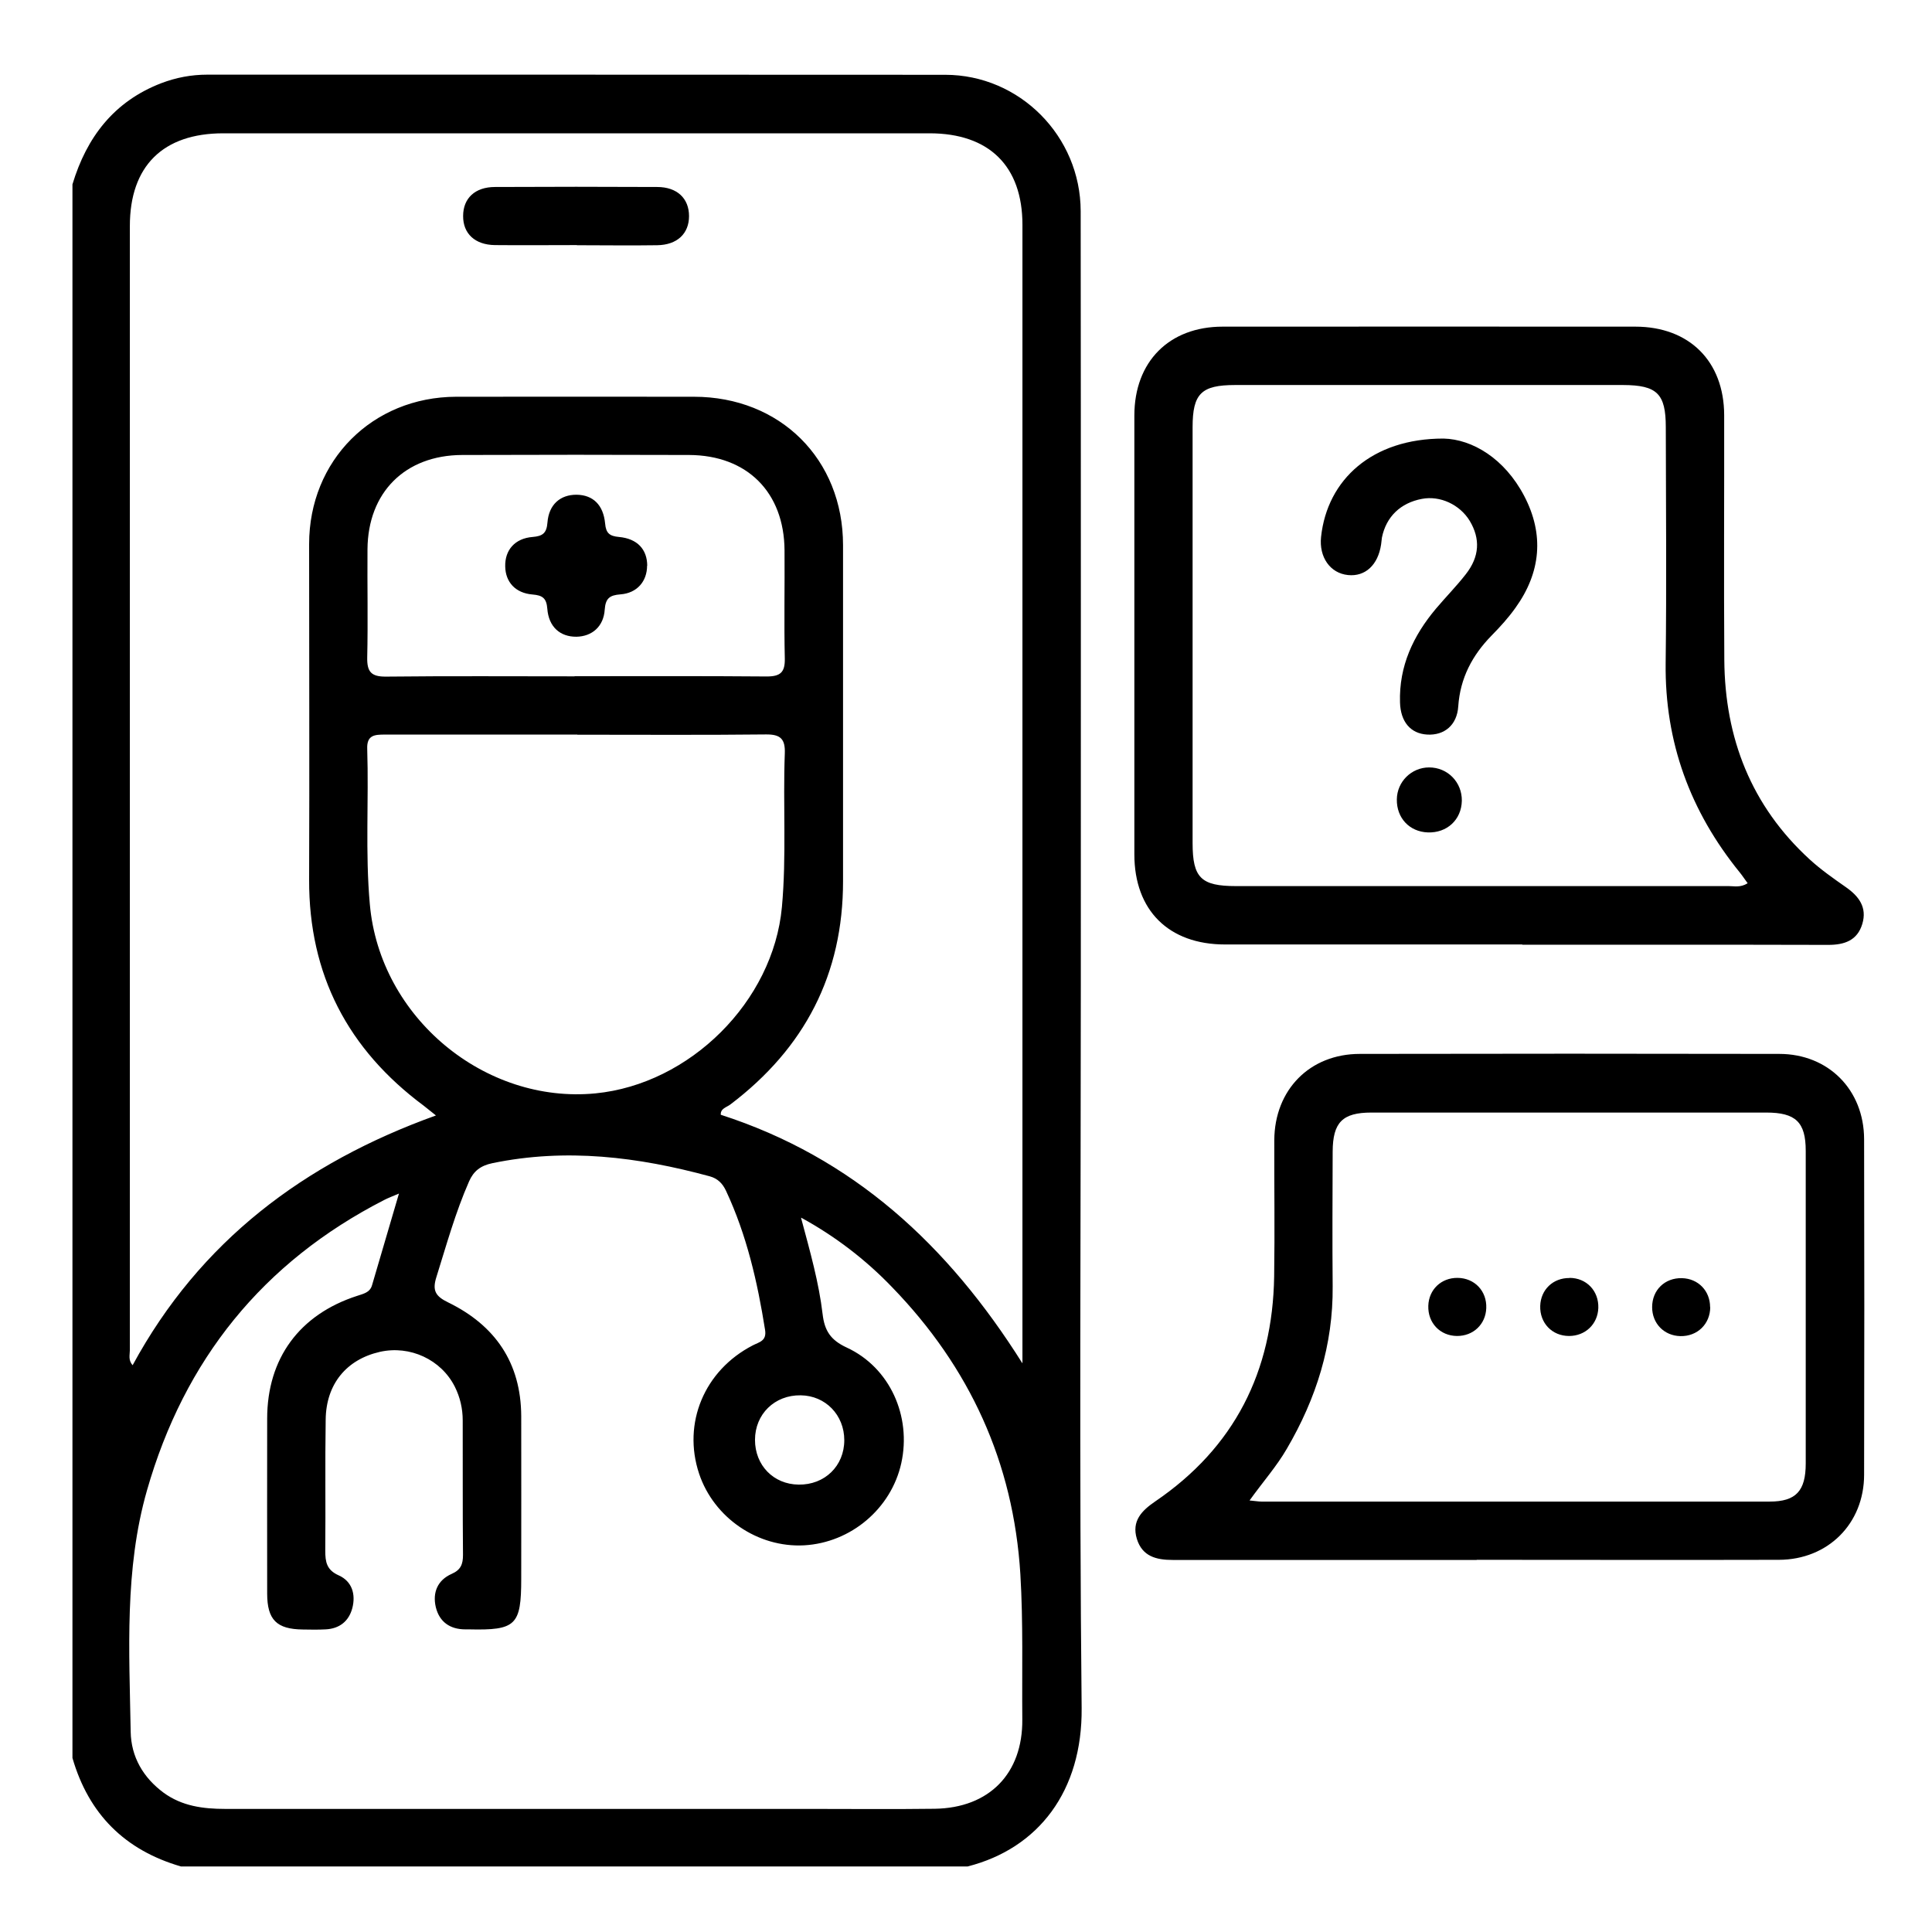
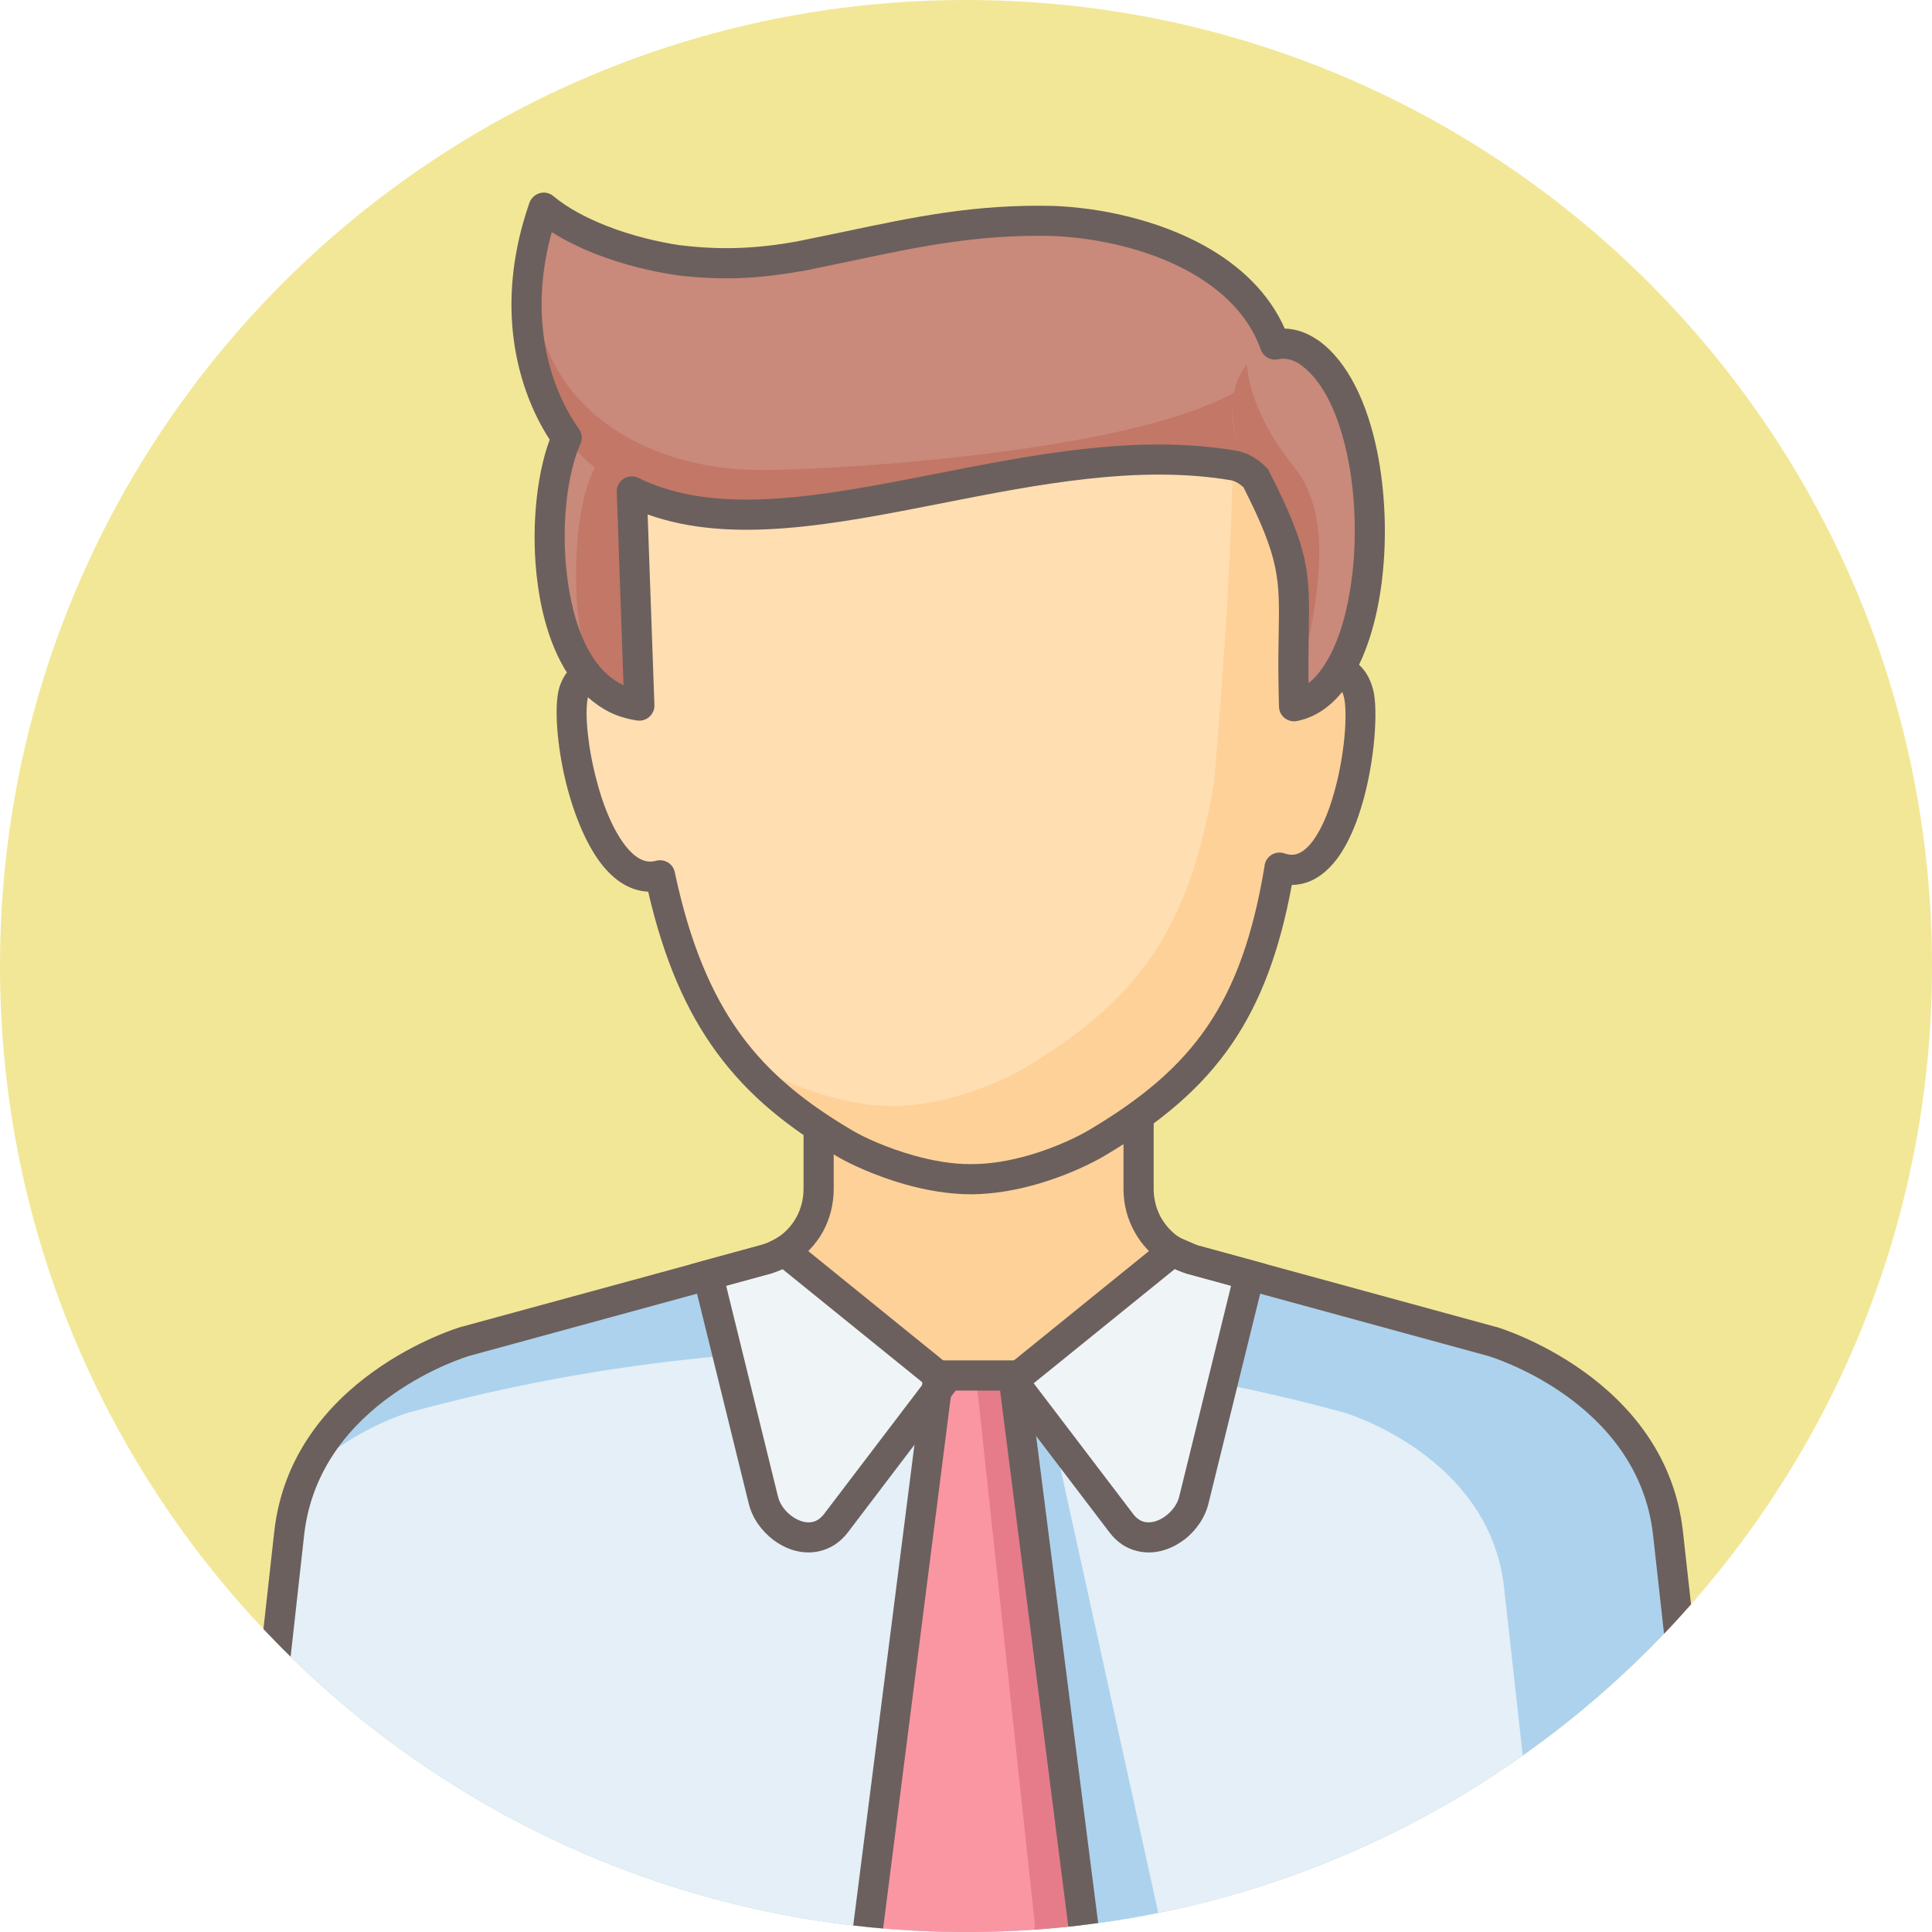
- <svg xmlns="http://www.w3.org/2000/svg" id="Layer_1" data-name="Layer 1" viewBox="0 0 140 140">
+ <svg xmlns="http://www.w3.org/2000/svg" fill-rule="evenodd" clip-rule="evenodd" image-rendering="optimizeQuality" shape-rendering="geometricPrecision" text-rendering="geometricPrecision" viewBox="0 0 14027 14027" width="256" height="256">
  <defs>
-     <style>{".cls-11{stroke:#000;stroke-miterlimit:10;stroke-width:2px}"}</style>
+     <clipPath id="a">
+       <path d="M7014 0c3873,0 7013,3140 7013,7014 0,3873 -3140,7013 -7013,7013 -3874,0 -7014,-3140 -7014,-7013 0,-3874 3140,-7014 7014,-7014z" fill="#000000" class="color000 svgShape" />
+     </clipPath>
  </defs>
-   <path d="M5.25 13.36c1.03-3.42 3.01-6.01 6.43-7.33 1.08-.41 2.18-.62 3.34-.62 17.82 0 35.65 0 53.47.01 5.4 0 9.81 4.45 9.82 9.88.02 18.71.01 37.42.01 56.13 0 17.44-.12 34.89.06 52.33.06 6.02-3.12 10.18-8.26 11.49H13.11c-4.06-1.18-6.68-3.79-7.86-7.86V13.36Zm68.84 85.4V16.29c0-4.26-2.42-6.63-6.73-6.63H16.18c-4.37 0-6.77 2.37-6.77 6.72v81.46c0 .34-.13.72.2 1.09 4.87-8.98 12.42-14.66 21.98-18.1-.43-.35-.66-.53-.89-.71-5.49-4.08-8.32-9.49-8.3-16.37.03-8.11 0-16.22 0-24.32 0-6.07 4.59-10.66 10.65-10.68 5.74-.01 11.49 0 17.23 0 6.26 0 10.81 4.53 10.81 10.76v24.32c.01 6.78-2.79 12.13-8.16 16.2-.27.21-.73.29-.7.75 9.58 3.09 16.45 9.42 21.85 18Zm-16.04-10.5c.66 2.46 1.29 4.68 1.56 6.97.14 1.2.58 1.88 1.75 2.42 3.13 1.45 4.7 4.98 3.95 8.38-.73 3.29-3.65 5.76-7.04 5.95-3.35.18-6.54-1.99-7.61-5.19-1.22-3.66.38-7.49 3.89-9.3.46-.24 1.02-.31.89-1.12-.55-3.47-1.33-6.87-2.83-10.08-.25-.53-.6-.89-1.18-1.05-5.19-1.41-10.41-2.06-15.76-.95-.85.18-1.35.57-1.68 1.32-.99 2.25-1.64 4.61-2.37 6.94-.31.98-.05 1.39.86 1.83 3.4 1.66 5.27 4.37 5.29 8.23.01 3.93 0 7.85 0 11.78 0 3.39-.38 3.76-3.8 3.68h-.25c-1.11 0-1.88-.54-2.14-1.61-.25-1.06.13-1.96 1.15-2.41.66-.29.82-.7.82-1.37-.03-3.25-.01-6.5-.02-9.75 0-.86-.19-1.68-.57-2.44-.99-1.97-3.25-3.02-5.43-2.53-2.42.55-3.9 2.33-3.93 4.91-.05 3.17 0 6.33-.03 9.5 0 .82.1 1.4.98 1.79.96.43 1.24 1.37.98 2.37-.25.95-.93 1.49-1.93 1.54-.55.03-1.1.02-1.65.01-1.9-.02-2.59-.7-2.59-2.61-.01-4.22 0-8.45 0-12.67 0-4.36 2.34-7.55 6.53-8.9.45-.15.92-.24 1.07-.77.64-2.16 1.27-4.32 1.95-6.64-.47.2-.79.32-1.08.47-8.79 4.51-14.47 11.57-17.18 21.04-1.64 5.74-1.28 11.63-1.18 17.49.03 1.81.9 3.32 2.39 4.42 1.33.97 2.86 1.17 4.45 1.17h42.31c3.04 0 6.08.03 9.12-.01 3.94-.06 6.38-2.55 6.34-6.48-.03-3.5.07-7-.14-10.51-.5-8.12-3.68-15.01-9.29-20.8a27.18 27.18 0 0 0-6.59-5.04ZM41.83 53.23H27.9c-.75 0-1.33.03-1.29 1.04.12 3.75-.15 7.5.19 11.26.73 8.23 8.36 14.48 16.35 13.7 6.84-.67 12.88-6.65 13.51-13.5.34-3.71.07-7.42.21-11.13.04-1.05-.31-1.39-1.36-1.38-4.56.05-9.12.02-13.67.02Zm-.2-4.23c4.64 0 9.28-.02 13.93.02.99 0 1.33-.3 1.31-1.3-.06-2.62 0-5.23-.02-7.85-.03-4.2-2.71-6.88-6.91-6.9-5.49-.02-10.97-.02-16.46 0-4.13.02-6.82 2.71-6.85 6.83-.02 2.62.04 5.23-.02 7.85-.02 1.04.3 1.39 1.36 1.38 4.56-.05 9.11-.02 13.67-.02Zm16.24 58.58c1.89.03 3.31-1.35 3.31-3.22 0-1.82-1.36-3.23-3.16-3.25-1.88-.03-3.31 1.36-3.31 3.23 0 1.84 1.34 3.22 3.16 3.24ZM110.31 68.44H88.77c-4.08 0-6.57-2.47-6.57-6.53v-31.8c0-3.9 2.52-6.44 6.4-6.44 9.97-.01 19.93 0 29.9 0 3.91 0 6.43 2.51 6.44 6.41.01 5.91-.03 11.82.01 17.74.04 5.67 1.95 10.58 6.19 14.46.81.74 1.71 1.37 2.61 2 .95.66 1.56 1.47 1.2 2.67-.36 1.2-1.29 1.52-2.47 1.52-7.39-.02-14.78-.01-22.17-.01ZM126.64 64c-.23-.31-.39-.56-.57-.78-3.59-4.42-5.44-9.44-5.37-15.17.07-5.7.02-11.39.01-17.09 0-2.43-.63-3.05-3.09-3.06H89.51c-2.46 0-3.09.62-3.09 3.06v30.13c0 2.52.61 3.12 3.15 3.12h35.7c.41 0 .84.12 1.36-.2ZM107.01 113.04H84.98c-1.2 0-2.21-.26-2.6-1.53-.39-1.29.35-2.04 1.33-2.71 5.75-3.91 8.51-9.42 8.62-16.3.05-3.29 0-6.58.01-9.88.02-3.65 2.57-6.25 6.2-6.25 10.13-.02 20.26-.02 30.39 0 3.56 0 6.14 2.6 6.15 6.18.02 8.1.02 16.21 0 24.31 0 3.55-2.62 6.16-6.17 6.17-7.3.02-14.6 0-21.91 0Zm-16.46-4.31c.44.04.65.08.85.08h36.84c1.9 0 2.61-.77 2.61-2.76V83.39c0-2.08-.73-2.77-2.86-2.77H99.38c-2.1 0-2.8.71-2.81 2.83-.01 3.25-.03 6.5 0 9.75.04 4.26-1.19 8.14-3.32 11.78-.74 1.28-1.72 2.38-2.71 3.76Z" className="cls-11" />
-   <path d="M41.8 17.76c-1.98 0-3.96.02-5.94 0-1.45-.02-2.31-.84-2.3-2.11 0-1.28.86-2.1 2.31-2.1 3.92-.02 7.84-.02 11.75 0 1.45 0 2.31.83 2.31 2.11 0 1.27-.86 2.09-2.31 2.11-1.94.03-3.88 0-5.81 0ZM46.89 40.99c0 1.13-.72 1.99-1.93 2.08-.79.06-1.08.29-1.14 1.11-.08 1.22-.92 1.94-2.05 1.96-1.18.01-2.01-.71-2.11-2.03-.06-.77-.35-.97-1.07-1.03-1.24-.1-1.96-.9-1.98-2.03-.03-1.19.7-2.04 1.99-2.14.73-.06 1.01-.28 1.07-1.04.1-1.31.93-2.03 2.12-2.02 1.17.02 1.93.72 2.06 2.09.06.7.33.91 1 .97 1.34.12 2.05.91 2.05 2.09ZM104.61 31.78c2.07.05 4.41 1.43 5.84 4.16 1.46 2.79 1.21 5.54-.63 8.1-.51.72-1.11 1.38-1.73 2.01-1.41 1.44-2.28 3.09-2.42 5.14-.09 1.36-1.01 2.11-2.25 2.04-1.21-.07-1.93-.93-1.97-2.33-.08-2.63.96-4.84 2.61-6.8.71-.84 1.48-1.62 2.15-2.48 1.01-1.28 1.07-2.58.29-3.88-.72-1.18-2.15-1.84-3.46-1.59-1.55.29-2.59 1.29-2.9 2.8-.03.16-.03.34-.06.5-.22 1.49-1.15 2.35-2.4 2.22-1.29-.13-2.11-1.3-1.95-2.77.45-4.16 3.71-7.12 8.86-7.12ZM105.93 58.03c-.03 1.37-1.07 2.34-2.47 2.29-1.33-.05-2.26-1.05-2.24-2.39a2.345 2.345 0 0 1 2.34-2.32c1.34 0 2.39 1.07 2.37 2.42ZM105.58 96.81c-1.23-.01-2.12-.95-2.08-2.19.04-1.18.94-2.03 2.12-2.02 1.23.01 2.13.95 2.08 2.19-.04 1.17-.94 2.03-2.13 2.02ZM113.73 92.6c1.23 0 2.13.94 2.09 2.18-.04 1.17-.94 2.03-2.12 2.03-1.23 0-2.13-.94-2.09-2.18.04-1.18.93-2.03 2.12-2.02ZM123.93 94.71c0 1.23-.93 2.14-2.17 2.11-1.18-.03-2.04-.92-2.04-2.1 0-1.24.92-2.13 2.16-2.1 1.18.03 2.04.92 2.04 2.1Z" className="cls-11" />
+   <path fill="#f2e796" d="M7014 0c3873,0 7013,3140 7013,7014 0,3873 -3140,7013 -7013,7013 -3874,0 -7014,-3140 -7014,-7013 0,-3874 3140,-7014 7014,-7014z" class="colorf2e796 svgShape" />
+   <g clip-path="url(#a)" fill="#000000" class="color000 svgShape">
+     <path fill="#fed198" d="M8266 8101l0 530c0,190 96,358 250,453l-1162 940 -498 0 -1162 -940c154,-95 250,-262 250,-453l0 -448c63,42 128,83 197,123 124,74 523,256 911,256 396,-1 782,-188 910,-263 109,-65 210,-130 304,-198z" class="colorfed198 svgShape" />
+     <path fill="#fed198" d="M4588 3518c75,-2178 4763,-2371 4838,0 0,520 -5,977 -19,1382 126,-76 411,-112 460,153 56,300 -115,1406 -577,1247 -171,1038 -544,1534 -1328,1999 -128,75 -514,262 -910,263 -388,0 -787,-182 -911,-256 -699,-411 -1124,-892 -1349,-1951 -464,124 -692,-985 -633,-1306 42,-222 320,-229 460,-181 -21,-398 -31,-845 -31,-1350z" class="colorfed198 svgShape" />
+     <path fill="#ffdeb2" d="M4588 3518c60,-1743 3072,-2214 4313,-1119 32,120 51,247 56,382 0,1014 -57,1884 -142,2895 -178,1080 -566,1597 -1383,2081 -132,78 -534,272 -946,273 -404,1 -819,-189 -948,-265 -69,-41 -134,-81 -197,-123 -249,-314 -428,-717 -549,-1287 -464,124 -692,-985 -633,-1306 42,-222 320,-229 460,-181 -21,-398 -31,-845 -31,-1350z" class="colorffdeb2 svgShape" />
+     <path fill="#c9897b" d="M3995 3927c0,1166 647,1196 647,1196l-56 -1557c-22,-630 -326,-770 -489,-346 -61,157 -102,391 -102,707z" class="colorc9897b svgShape" />
+     <path fill="#c27767" d="M4334 4976c156,140 308,147 308,147l-56 -1557c-4,-133 -22,-244 -48,-332 -88,-20 -184,58 -254,239 -60,157 -101,392 -101,707 0,366 64,620 151,796z" class="colorc27767 svgShape" />
+     <path fill="#c27767" d="M9426 4055c0,0 -185,-627 -471,-675 -1677,-285 -3635,975 -4715,-54 -271,-259 -603,-932 -293,-1818 0,0 673,576 1858,352 431,-81 2309,-653 3160,226 387,401 404,707 461,1432l0 537z" class="colorc27767 svgShape" />
+     <path fill="#c9897b" d="M3947 1508c0,0 673,576 1858,352 431,-81 2309,-653 3160,226 86,89 233,251 292,416 -45,741 -3219,920 -3771,910 -992,-17 -1870,-668 -1539,-1904z" class="colorc9897b svgShape" />
+     <path fill="#add2ed" d="M8516 9084c44,27 92,48 144,62l2176 594c0,0 1158,342 1275,1394l250 2261c21,187 -33,355 -158,495 -125,139 -286,211 -474,211 -2912,0 -6335,0 -9248,0 -188,0 -349,-72 -474,-211 -125,-140 -179,-309 -158,-495l250 -2261c117,-1052 1275,-1394 1275,-1394l2176 -594c52,-14 100,-35 144,-62l1162 940 498 0 1162 -940z" class="coloradd2ed svgShape" />
+     <path fill="#e4eff7" d="M10934 14101l-8453 0c-188,0 -349,-72 -474,-211 -125,-140 -179,-308 -158,-495l251 -2261c17,-159 58,-301 116,-429 335,-327 749,-449 749,-449 1201,-328 2417,-481 3632,-458l259 226 498 0 226 -170c730,71 1457,205 2180,402 0,0 1054,311 1160,1269l229 2059c18,170 -31,323 -145,450 -22,25 -45,47 -70,67z" class="colore4eff7 svgShape" />
+     <polygon fill="#add2ed" points="7172 10024 6653 14101 8456 14101 7551 9986 7404 9986 7354 10024" class="coloradd2ed svgShape" />
+     <path fill="#c9897b" d="M9394 5128c-29,-1112 108,-921 -380,-1854 -220,-419 129,-971 494,-713 622,440 576,2428 -114,2567z" class="colorc9897b svgShape" />
+     <path fill="#c27767" d="M9394 5128c-29,-1112 108,-921 -380,-1854 -73,-139 -118,-443 40,-628 1,1 -1,322 337,738 339,415 140,1128 3,1744z" class="colorc27767 svgShape" />
+     <path fill="#eff4f7" d="M5694 9084l0 0 865 700 297 240-786 1034c-168 221-474 54-528-168l-401-1632 409-112c52-14 100-35 144-62zM8516 9084l0 0-1162 940 786 1034c168 221 474 54 528-168l402-1632-410-112c-52-14-100-35-144-62z" class="coloreff4f7 svgShape" />
+     <polygon fill="#fa96a2" points="6813 9986 6289 14101 7085 15162 7881 14101 7357 9986" class="colorfa96a2 svgShape" />
+     <polygon fill="#e67c89" points="7127 10378 7515 13988 7458 14101 7085 15162 7881 14101 7364 10037 7361 10018 7357 9986 7085 9986 7089 10024" class="colore67c89 svgShape" />
+     <path fill="#6b605d" fill-rule="nonzero" d="M5637 8991c61,-38 111,-91 145,-153 33,-61 52,-131 52,-207l0 -448 219 0 0 448c0,113 -28,220 -79,313 -53,94 -129,174 -223,232l-114 -185zm2739 -890l0 530c0,75 19,146 52,207 35,62 84,115 145,153l-114 185c-94,-58 -170,-138 -222,-233 -52,-93 -80,-199 -80,-312l0 -530 219 0z" class="color6b605d svgShape" />
+     <path fill="#6b605d" fill-rule="nonzero" d="M9683 4966c-56,-22 -84,-86 -62,-142 22,-56 85,-84 142,-62 54,21 103,55 142,106 32,43 57,98 70,165 31,170 -2,573 -112,890 -40,118 -92,227 -156,313 -73,96 -161,163 -266,183 -21,4 -41,6 -62,6 -89,481 -226,847 -433,1151 -222,326 -523,577 -929,817 -81,48 -263,140 -487,204l0 0c-146,42 -311,73 -478,74 -165,0 -330,-30 -477,-71 -223,-63 -409,-152 -489,-199 -362,-213 -653,-445 -885,-763 -218,-298 -380,-668 -495,-1164 -17,-1 -34,-3 -51,-6 -140,-26 -255,-131 -345,-277 -81,-131 -144,-297 -189,-463 -72,-271 -96,-554 -69,-698 9,-50 27,-92 50,-128 2,-3 5,-7 7,-10 25,-35 56,-64 91,-87 51,-33 118,-18 151,32 33,51 19,119 -32,151 -12,8 -22,18 -31,29l-3 5c-8,13 -15,29 -18,47 -22,118 1,361 66,603 39,148 94,294 163,404 59,96 127,163 198,177 22,4 44,3 69,-3l6 -2c60,-12 118,25 130,84 109,514 266,886 478,1178 211,290 482,504 819,702 70,41 235,120 438,177 131,37 276,64 418,63 144,0 288,-27 417,-64l1 0 0 0c200,-58 363,-140 436,-183 379,-225 657,-455 859,-752 203,-297 333,-665 416,-1164 0,-9 2,-17 5,-25 20,-57 82,-88 139,-68 29,10 54,12 76,8 47,-9 91,-45 131,-99 48,-65 90,-153 124,-253 98,-285 131,-636 104,-779 -6,-32 -16,-55 -29,-72 -13,-17 -29,-28 -48,-35zm-4920 1284l1 -1 -1 1z" class="color6b605d svgShape" />
+     <path fill="#6b605d" fill-rule="nonzero" d="M4406 4894c40 35 78 61 119 81l2 1-49-1405c-2-60 45-111 106-112 18-1 36 3 51 11l0 0c573 282 1343 130 2160-30 716-141 1467-289 2179-168 31 5 61 15 90 28l0 0 0 0c27 13 53 29 78 48 8 6 17 13 25 21l2 1 0 1 1 0c8 7 15 14 22 21 9 8 16 18 21 28l0 0c299 585 296 743 289 1176-1 95-3 205-2 337l1 27c36-29 69-65 99-108 113-159 185-403 217-675l1-3c32-278 22-580-32-848l0 0 0 0c-61-302-175-558-341-676l-6-5c-28-18-55-30-81-36-26-6-52-6-76-1-55 13-110-18-128-70l0 0c-88-248-281-432-516-563-305-170-681-249-999-262l-1 0c-540-12-968 78-1454 181-121 25-246 52-357 74-3 0-7 1-10 1-154 27-299 44-444 50-150 5-299-1-455-20l-9-2c-177-25-385-76-579-151-115-45-225-98-324-161-71 257-86 493-65 701 31 311 142 560 262 728 26 36 27 81 8 116l-4 9 0 0-8 21-2 4c-90 238-123 606-76 948 38 282 129 542 285 682l0 0zm23 278c-58-29-112-66-166-114l0 0-1 0c-200-179-314-487-358-816-51-374-13-782 87-1050-125-192-235-460-268-785-27-272 0-586 119-929 4-14 11-28 22-40 39-47 108-53 154-14 105 88 243 160 391 218 178 69 368 115 531 139l4 0c148 18 285 24 421 19 135-5 271-20 414-46l6-1c136-27 247-51 355-73 498-105 937-198 1502-185l5 0c347 13 759 102 1097 289 254 141 467 338 584 602 27 0 53 4 80 10 51 12 103 35 155 70l8 5c216 153 358 459 429 813l0 0c58 291 70 617 35 915l0 3c-36 306-122 586-256 776-96 136-216 228-363 257l0 0c-6 1-12 2-18 2-61 1-111-46-112-107-2-63-3-129-4-195l0 0c-2-135 0-246 2-343 6-387 9-532-257-1056l-2-1 0 0-16-13c-13-10-25-18-38-24l0 0c-11-5-22-9-33-11-673-114-1404 30-2101 167-782 154-1524 300-2135 81l49 1376c1 10 0 19-1 28-9 60-65 101-125 92-72-11-136-30-196-59zm5389-998c8-59 62-100 121-93l-121 93zM8473 9184c-55-24-81-88-57-144 24-55 88-80 143-57l137 59 2169 593 2 0 0 0c3 1 1228 362 1352 1487l251 2261c12 108 2 212-29 310-31 98-84 188-157 269-73 82-157 144-250 186-94 42-196 63-305 63l-3861 0 33-44-23-175 3851 0c79 0 151-15 216-44 65-29 125-73 177-131 52-58 89-122 111-191 22-67 28-141 20-219l-251-2261c-109-980-1194-1300-1197-1301l0 0-2174-594 0 0c-5-1-10-3-14-5l-144-62zm-2131 5027l-3861 0c-109 0-211-21-305-63-93-42-177-104-250-186-73-81-126-172-157-269-31-98-41-202-29-310l251-2261c124-1125 1349-1486 1352-1487l8-2 2171-592c21-6 41-13 60-21l0-1 0 0c20-9 38-18 55-28 51-32 118-16 150 35 32 51 16 119-36 150-27 17-55 32-83 44l0 0c-29 12-58 23-89 31l-2171 593-3 1c-3 1-1088 321-1197 1301l-251 2261c-8 78-1 152 20 220 22 68 59 132 111 190 52 58 112 102 177 131 65 29 137 44 216 44l3851 0-23 175 33 44z" class="color6b605d svgShape" />
+     <path fill="#6b605d" fill-rule="nonzero" d="M5694 8974l0 0 39 0 30 24 865 701 297 240 82 66-64 85-786 1034c-58 76-128 119-203 137-61 15-123 13-183-3-56-15-110-43-158-79-85-65-152-159-177-263l-402-1632-25-103 103-29 410-112 0 0c22-6 42-13 59-20l0-1c21-9 39-18 56-28l27-17 30 0zm796 895l-809-655-13 6 0 0c-31 13-60 24-89 32l0-1-307 84 376 1529c13 55 50 106 97 141 25 19 53 34 83 42 26 7 51 8 75 2 28-7 56-25 80-57l722-949-215-174zM8516 8974l0 0 31 0 27 17c17 10 35 20 55 28l0 1c17 7 37 14 59 20l0 0 410 112 103 29-25 103-402 1632c-25 104-92 198-176 263l-1 0c-48 36-102 64-158 79-60 16-122 18-183 3-75-18-145-61-202-137l-787-1034-64-85 82-66 1162-941 30-24 39 0zm13 240l-1024 829 722 949c24 32 52 50 80 57 24 6 49 5 75-2 30-8 58-23 83-42l0 0c47-36 84-86 97-141l376-1529-307-84 0 1c-29-8-59-19-89-32l0 0-13-6z" class="color6b605d svgShape" />
+     <path fill="#6b605d" fill-rule="nonzero" d="M6909 10096l-506 3975 682 909 682 -909 -506 -3975 -352 0zm-728 3992l524 -4115 12 -96 96 0 544 0 96 0 12 96 524 4115 6 44 -27 35 -796 1061 -87 116 -87 -116 -796 -1061 -26 -35 5 -44z" class="color6b605d svgShape" />
+   </g>
+   <path fill="none" d="M7014 0c3873,0 7013,3140 7013,7014 0,3873 -3140,7013 -7013,7013 -3874,0 -7014,-3140 -7014,-7013 0,-3874 3140,-7014 7014,-7014z" />
</svg>
